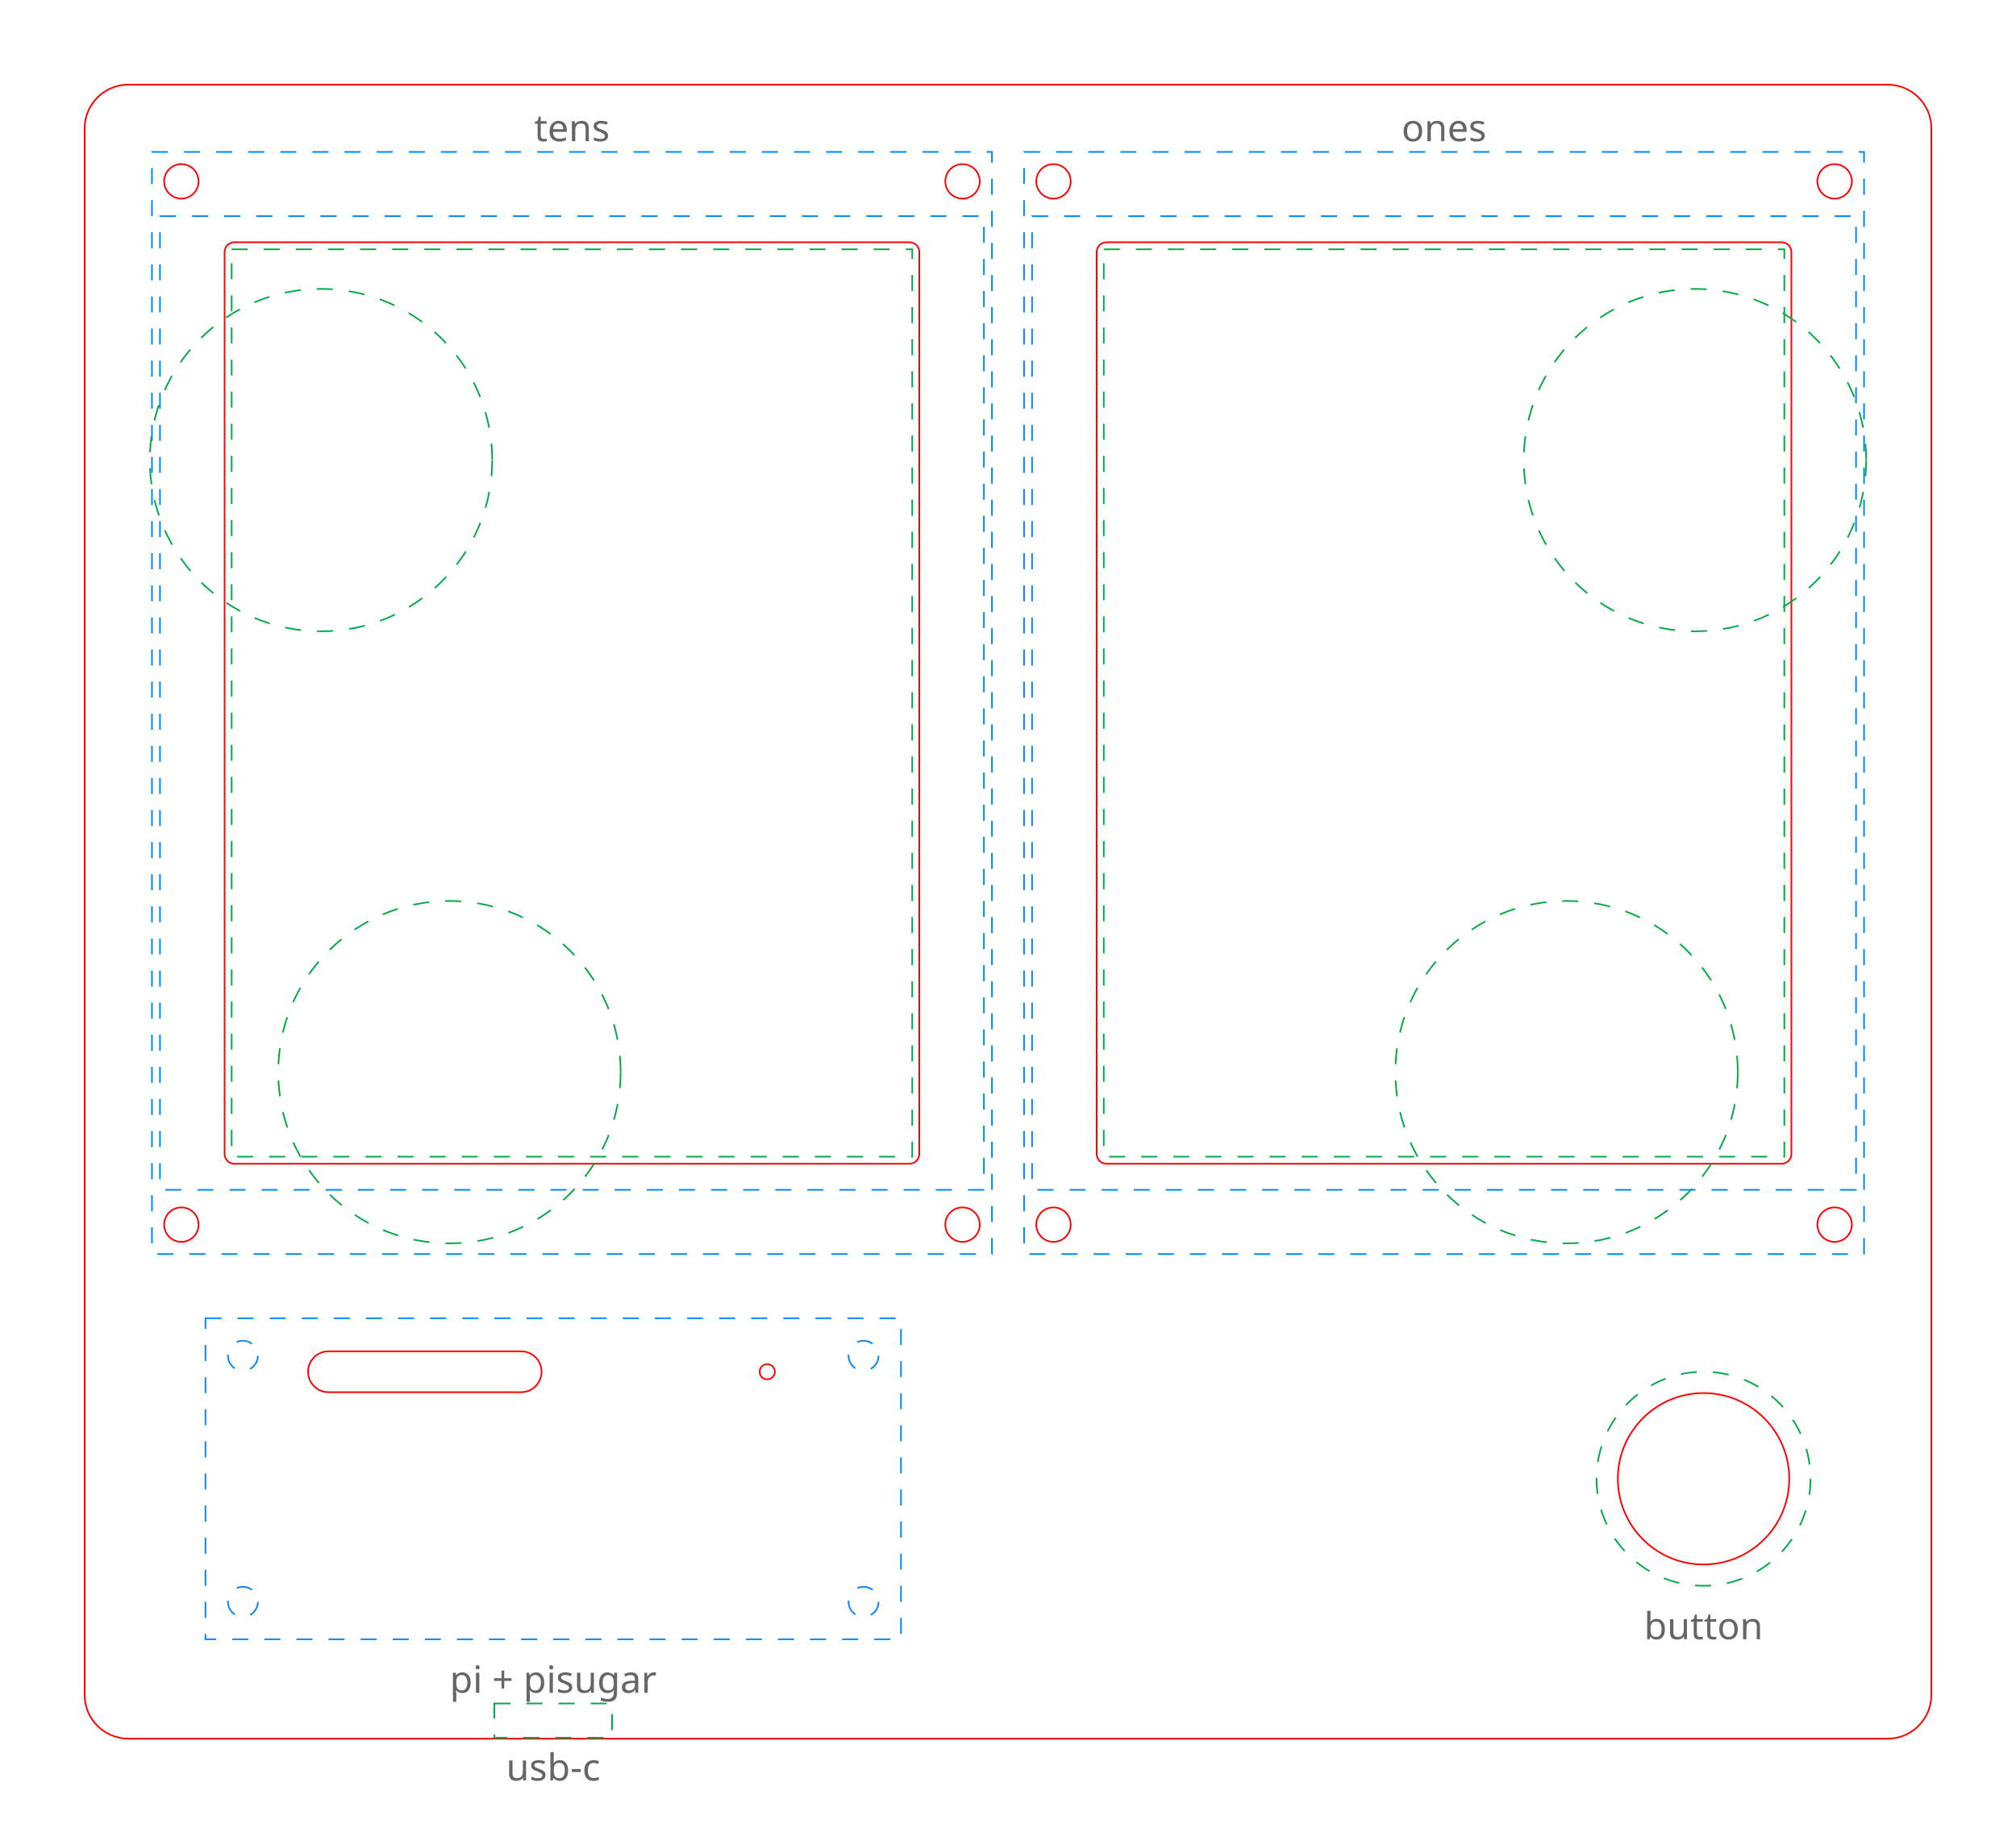
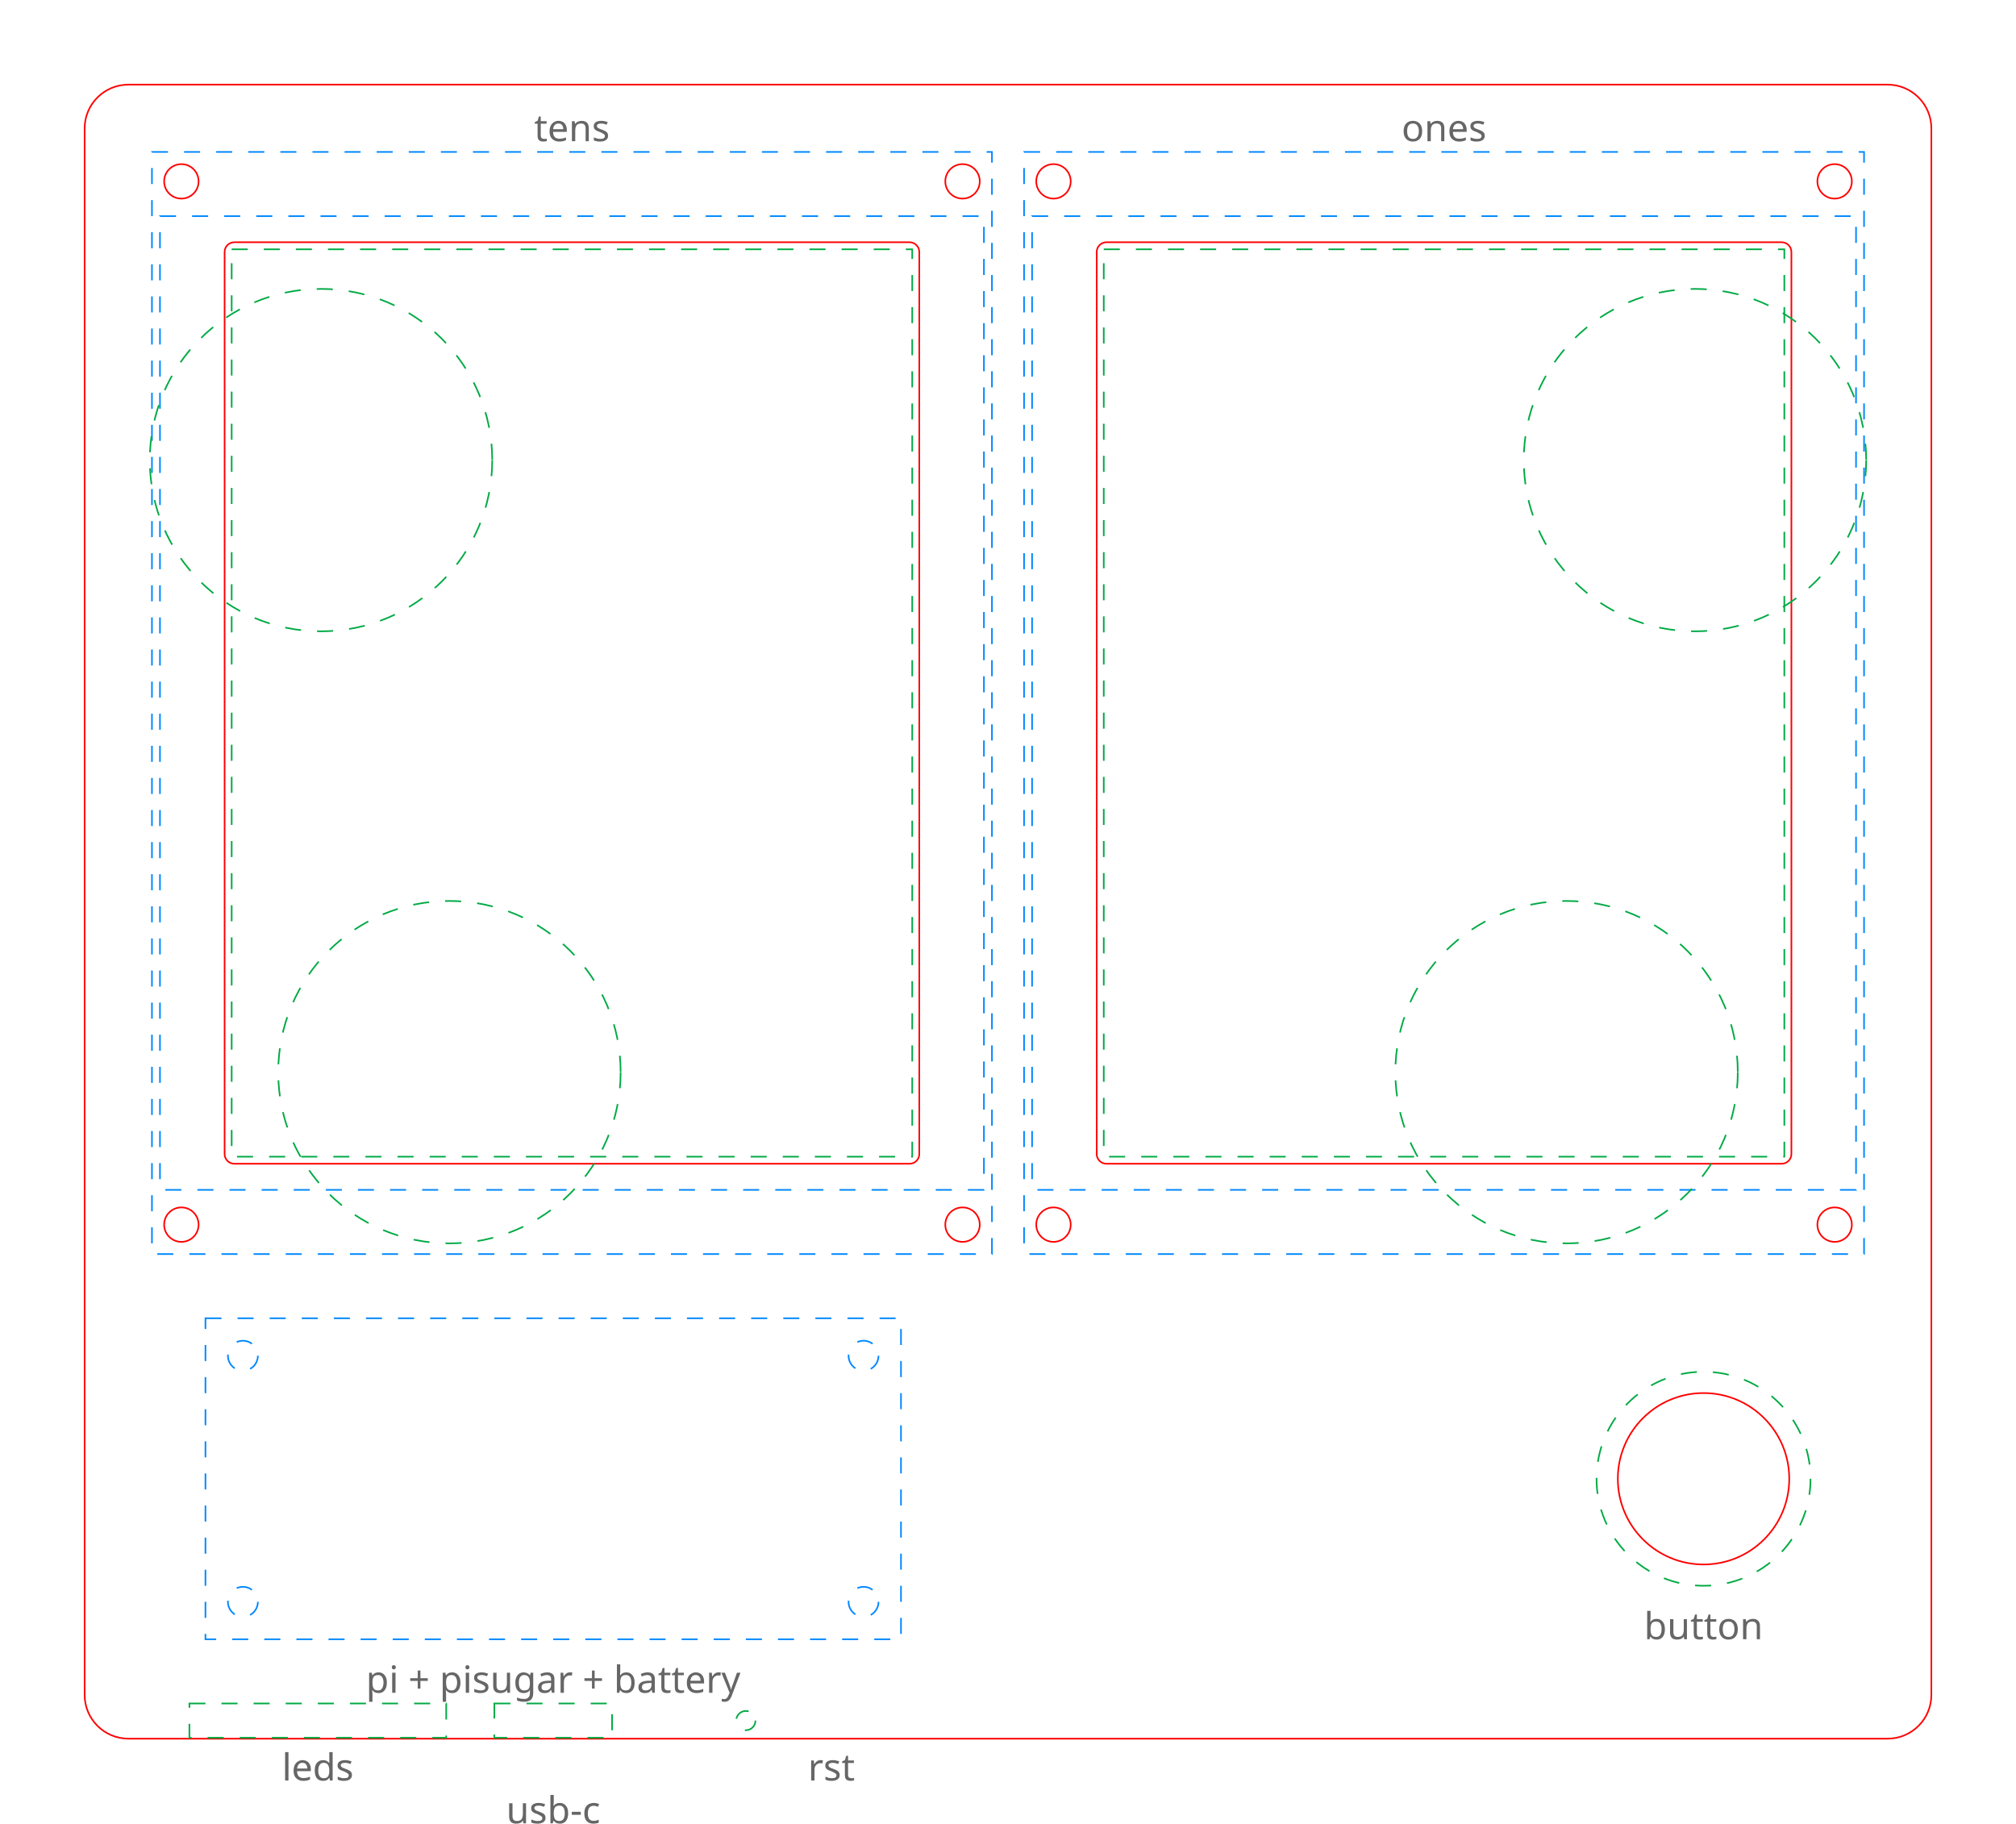
<svg xmlns="http://www.w3.org/2000/svg" width="188.4mm" height="170.4mm" viewBox="0 0 188.4 170.4">
  <g transform="translate(8,8)">
    <rect x="-0.09" y="-0.09" width="172.58" height="154.58" rx="4.09" fill="none" stroke="#ff0000" stroke-width="0.15" />
    <rect x="12.99" y="14.64" width="64.92" height="86.12" rx="0.91" fill="none" stroke="#ff0000" stroke-width="0.15" />
    <rect x="94.49" y="14.64" width="64.92" height="86.12" rx="0.91" fill="none" stroke="#ff0000" stroke-width="0.15" />
    <circle cx="8.95" cy="8.95" r="1.61" fill="none" stroke="#ff0000" stroke-width="0.15" />
    <circle cx="81.95" cy="8.95" r="1.61" fill="none" stroke="#ff0000" stroke-width="0.15" />
    <circle cx="8.95" cy="106.45" r="1.61" fill="none" stroke="#ff0000" stroke-width="0.15" />
    <circle cx="81.95" cy="106.45" r="1.61" fill="none" stroke="#ff0000" stroke-width="0.15" />
    <circle cx="90.45" cy="8.95" r="1.61" fill="none" stroke="#ff0000" stroke-width="0.15" />
    <circle cx="163.45" cy="8.95" r="1.61" fill="none" stroke="#ff0000" stroke-width="0.15" />
    <circle cx="90.45" cy="106.45" r="1.61" fill="none" stroke="#ff0000" stroke-width="0.15" />
    <circle cx="163.45" cy="106.45" r="1.61" fill="none" stroke="#ff0000" stroke-width="0.15" />
    <circle cx="151.2" cy="130.2" r="8.01" fill="none" stroke="#ff0000" stroke-width="0.15" />
-     <rect x="20.79" y="118.29" width="21.82" height="3.82" rx="1.91" fill="none" stroke="#ff0000" stroke-width="0.15" />
-     <circle cx="63.7" cy="120.2" r="0.71" fill="none" stroke="#ff0000" stroke-width="0.15" />
    <rect x="6.2" y="6.2" width="78.5" height="103" fill="none" stroke="#0088ff" stroke-width="0.15" stroke-dasharray="1.5,1.5" />
    <rect x="87.7" y="6.2" width="78.5" height="103" fill="none" stroke="#0088ff" stroke-width="0.15" stroke-dasharray="1.5,1.5" />
    <rect x="6.95" y="12.2" width="77" height="91" fill="none" stroke="#0088ff" stroke-width="0.15" stroke-dasharray="1.5,1.5" />
    <rect x="88.45" y="12.2" width="77" height="91" fill="none" stroke="#0088ff" stroke-width="0.15" stroke-dasharray="1.5,1.5" />
    <rect x="13.65" y="15.3" width="63.6" height="84.8" fill="none" stroke="#00aa44" stroke-width="0.15" stroke-dasharray="1.5,1.5" />
    <rect x="95.15" y="15.3" width="63.6" height="84.8" fill="none" stroke="#00aa44" stroke-width="0.15" stroke-dasharray="1.5,1.5" />
    <rect x="11.2" y="115.2" width="65" height="30" fill="none" stroke="#0088ff" stroke-width="0.15" stroke-dasharray="1.5,1.5" />
    <circle cx="14.7" cy="118.7" r="1.4" fill="none" stroke="#0088ff" stroke-width="0.15" stroke-dasharray="1.5,1.5" />
    <circle cx="14.7" cy="141.7" r="1.4" fill="none" stroke="#0088ff" stroke-width="0.15" stroke-dasharray="1.5,1.5" />
    <circle cx="72.7" cy="118.7" r="1.4" fill="none" stroke="#0088ff" stroke-width="0.15" stroke-dasharray="1.5,1.5" />
    <circle cx="72.7" cy="141.7" r="1.4" fill="none" stroke="#0088ff" stroke-width="0.15" stroke-dasharray="1.5,1.5" />
    <circle cx="151.2" cy="130.2" r="10" fill="none" stroke="#00aa44" stroke-width="0.15" stroke-dasharray="1.5,1.5" />
    <circle cx="22" cy="35" r="16" fill="none" stroke="#00aa44" stroke-width="0.15" stroke-dasharray="1.5,1.5" />
    <circle cx="150.4" cy="35" r="16" fill="none" stroke="#00aa44" stroke-width="0.15" stroke-dasharray="1.5,1.5" />
    <circle cx="34" cy="92.2" r="16" fill="none" stroke="#00aa44" stroke-width="0.15" stroke-dasharray="1.5,1.5" />
    <circle cx="138.4" cy="92.2" r="16" fill="none" stroke="#00aa44" stroke-width="0.15" stroke-dasharray="1.5,1.5" />
    <rect x="38.2" y="151.2" width="11" height="3.2" fill="none" stroke="#00aa44" stroke-width="0.15" stroke-dasharray="1.5,1.5" />
+     <rect x="9.7" y="151.2" width="24" height="3.2" fill="none" stroke="#00aa44" stroke-width="0.15" stroke-dasharray="1.5,1.5" />
+     <circle cx="61.7" cy="152.8" r="0.9" fill="none" stroke="#00aa44" stroke-width="0.15" stroke-dasharray="1.5,1.5" />
    <text x="45.45" y="5.2" font-size="3.5" font-family="sans-serif" fill="#666666" text-anchor="middle">tens</text>
    <text x="126.95" y="5.2" font-size="3.5" font-family="sans-serif" fill="#666666" text-anchor="middle">ones</text>
-     <text x="43.7" y="150.2" font-size="3.5" font-family="sans-serif" fill="#666666" text-anchor="middle">pi + pisugar</text>
+     <text x="43.7" y="150.2" font-size="3.5" font-family="sans-serif" fill="#666666" text-anchor="middle">pi + pisugar + battery</text>
    <text x="151.2" y="145.2" font-size="3.5" font-family="sans-serif" fill="#666666" text-anchor="middle">button</text>
-     <text x="43.7" y="158.4" font-size="3.5" font-family="sans-serif" fill="#666666" text-anchor="middle">usb-c</text>
+     <text x="21.7" y="158.4" font-size="3.5" font-family="sans-serif" fill="#666666" text-anchor="middle">leds</text>
+     <text x="43.7" y="162.4" font-size="3.5" font-family="sans-serif" fill="#666666" text-anchor="middle">usb-c</text>
+     <text x="69.7" y="158.4" font-size="3.5" font-family="sans-serif" fill="#666666" text-anchor="middle">rst</text>
  </g>
</svg>
